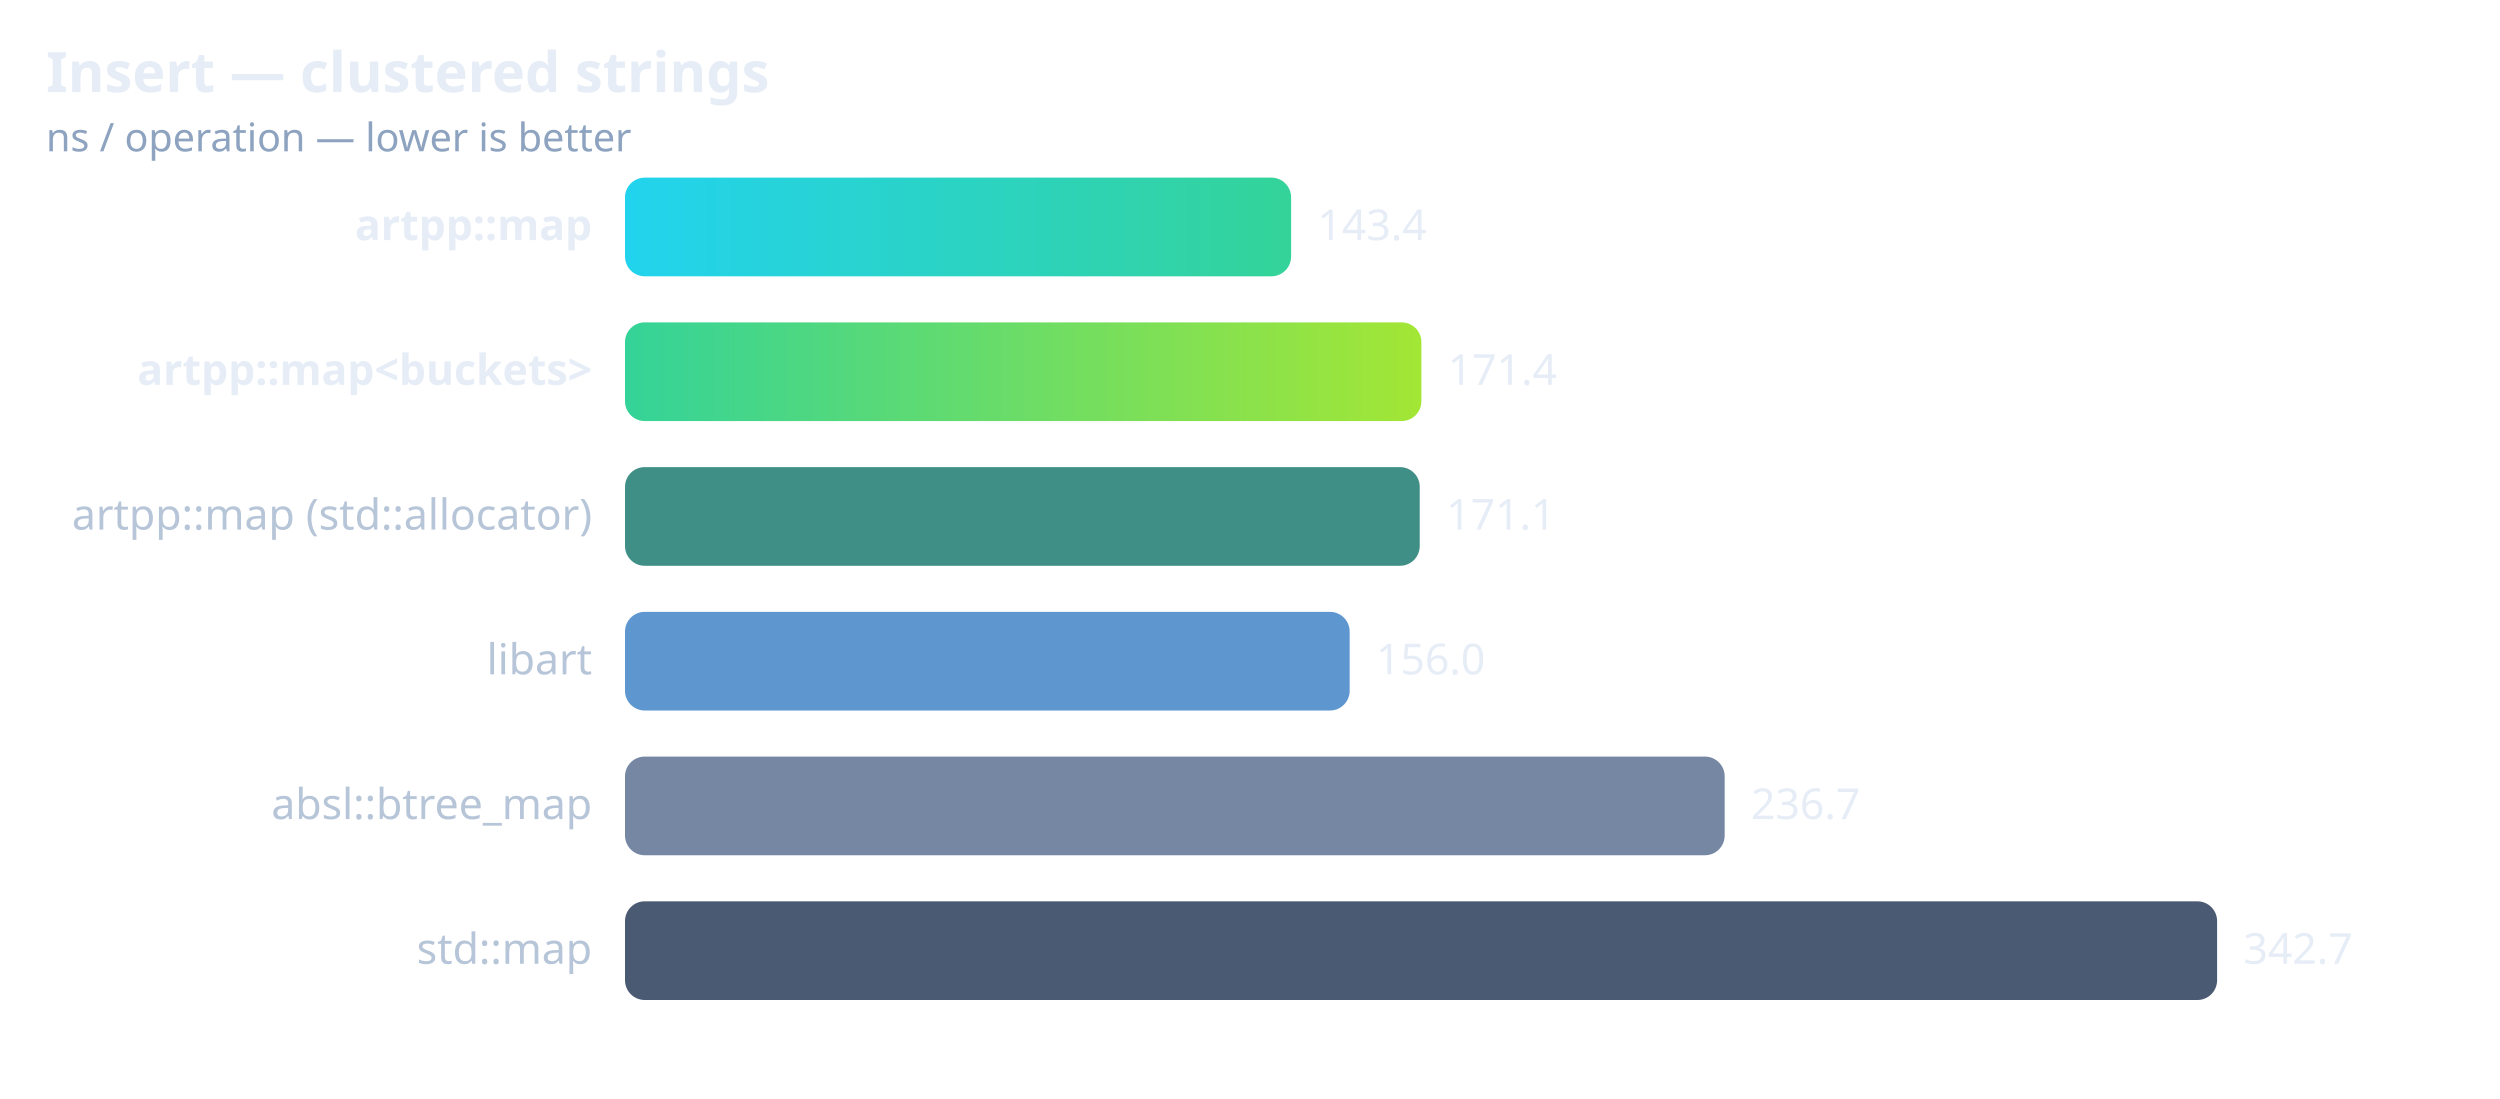
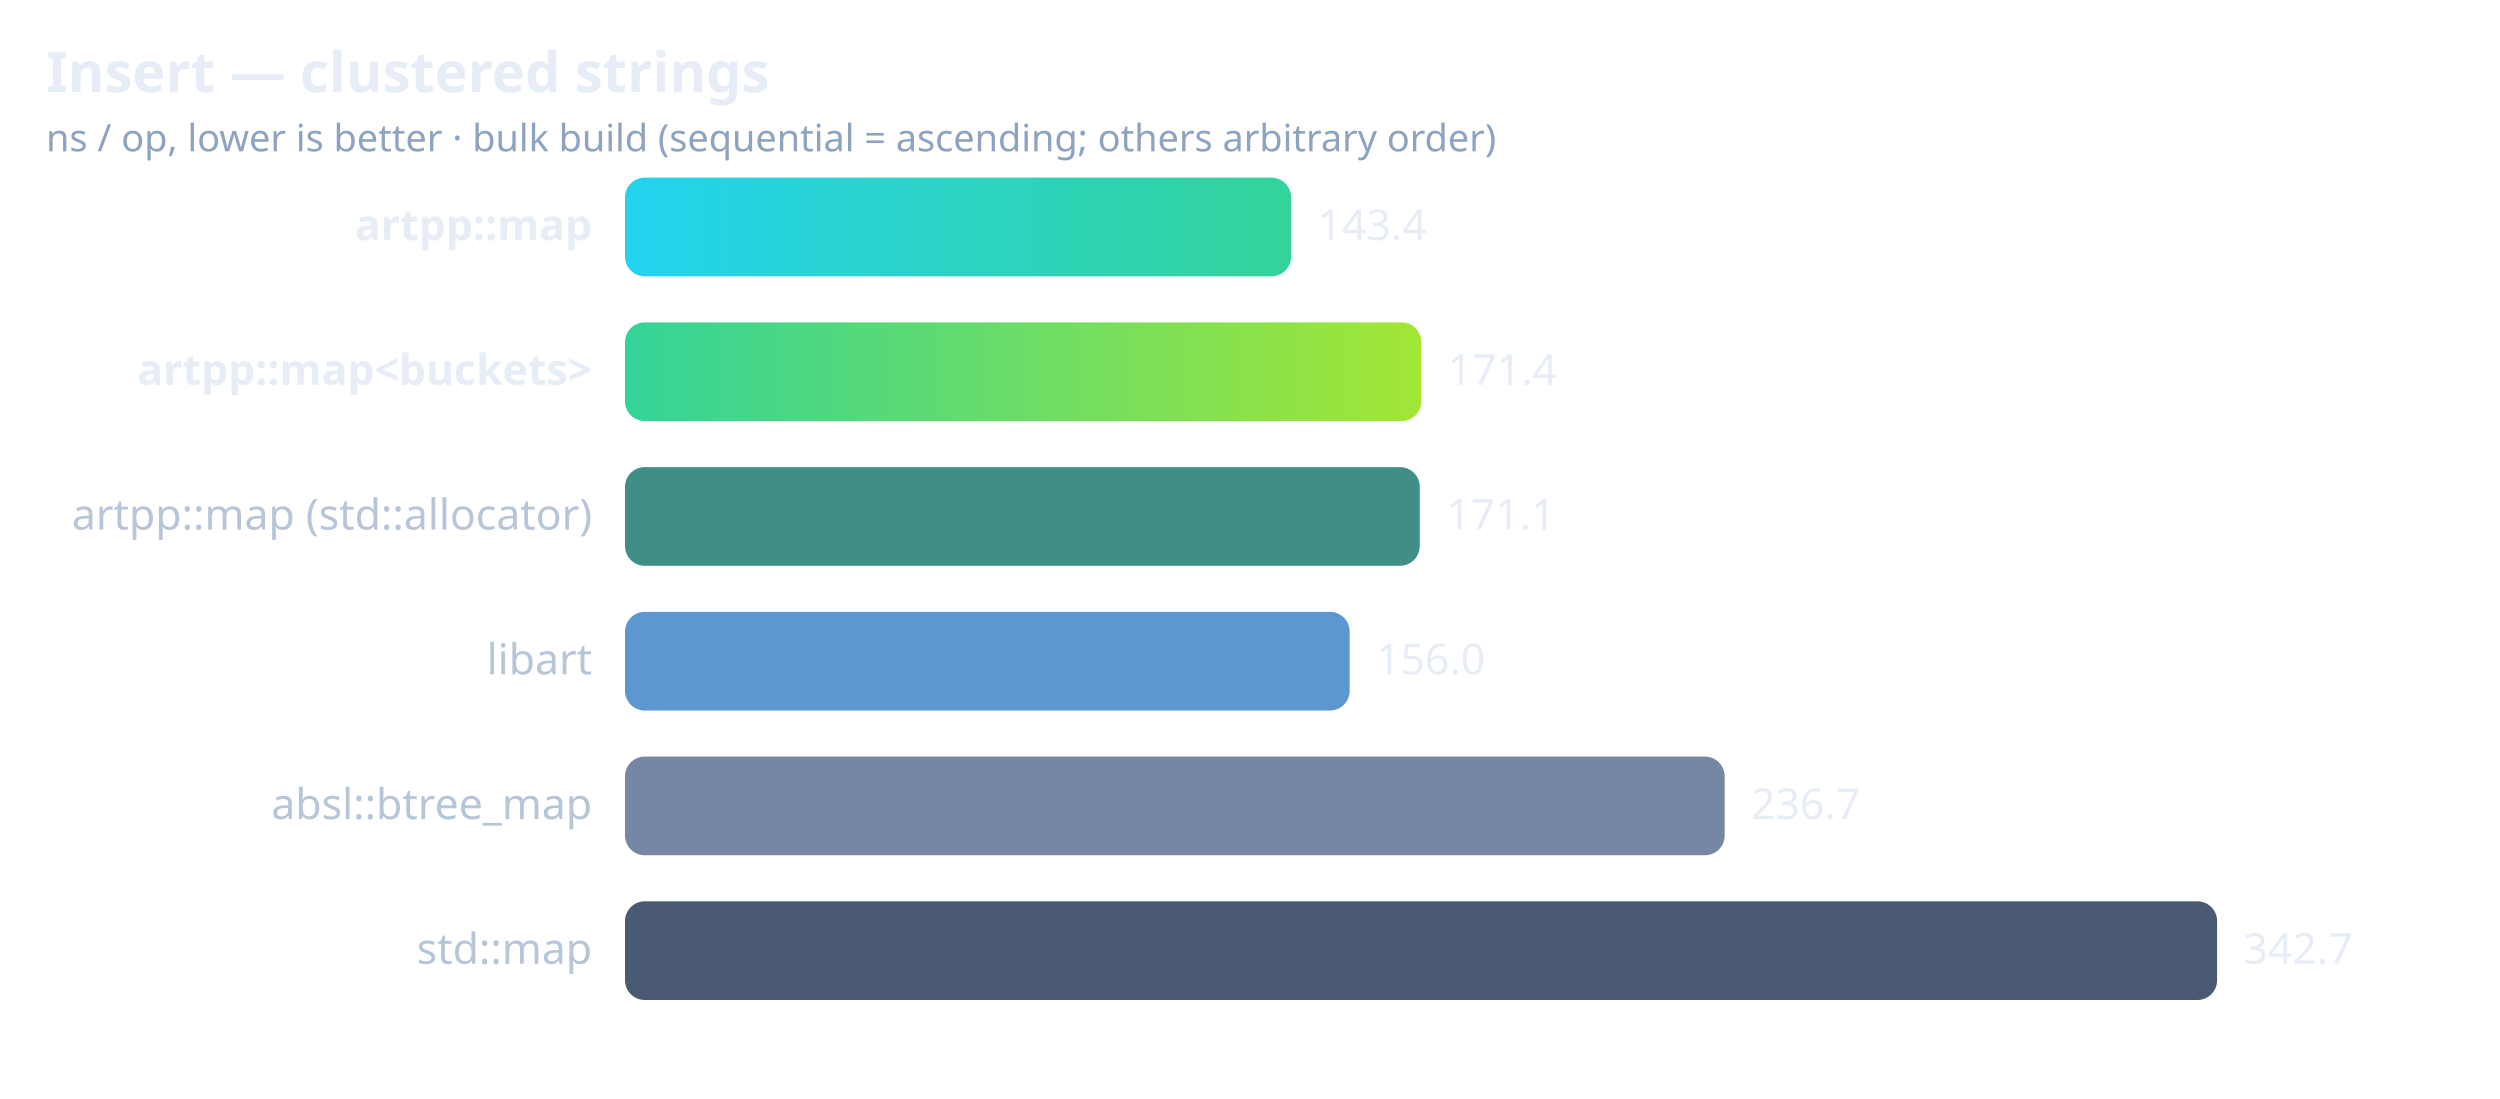
<svg xmlns="http://www.w3.org/2000/svg" viewBox="0 0 760 334" font-family="ui-sans-serif, system-ui, sans-serif" role="img" aria-label="Insert — clustered strings">
  <defs>
    <linearGradient id="hot" x1="0" y1="0" x2="1" y2="0">
      <stop offset="0" stop-color="#22d3ee" />
      <stop offset="1" stop-color="#34d399" />
    </linearGradient>
    <linearGradient id="hot2" x1="0" y1="0" x2="1" y2="0">
      <stop offset="0" stop-color="#34d399" />
      <stop offset="1" stop-color="#a3e635" />
    </linearGradient>
  </defs>
  <text x="14" y="28" font-size="17" font-weight="600" fill="#e6edf6">Insert — clustered strings</text>
-   <text x="14" y="46" font-size="12" fill="#8da3bf">ns / operation — lower is better</text>
+   <text x="14" y="46" font-size="11.5" fill="#8da3bf">ns / op, lower is better · bulk build (sequential = ascending; others arbitrary order)</text>
  <text x="180" y="73.0" font-size="13" font-weight="600" fill="#e6edf6" text-anchor="end">artpp::map</text>
  <rect x="190" y="54" width="202.5" height="30" rx="6" fill="url(#hot)" />
  <text x="400.503" y="73.0" font-size="13" fill="#e6edf6">143.4</text>
  <text x="180" y="117.0" font-size="13" font-weight="600" fill="#e6edf6" text-anchor="end">artpp::map&lt;buckets&gt;</text>
  <rect x="190" y="98" width="242.1" height="30" rx="6" fill="url(#hot2)" />
  <text x="440.106" y="117.0" font-size="13" fill="#e6edf6">171.4</text>
  <text x="180" y="161.0" font-size="13" font-weight="400" fill="#b7c5d8" text-anchor="end">artpp::map (std::allocator)</text>
  <rect x="190" y="142" width="241.6" height="30" rx="6" fill="#3f8f86" />
  <text x="439.64" y="161.0" font-size="13" fill="#e6edf6">171.1</text>
  <text x="180" y="205.0" font-size="13" font-weight="400" fill="#b7c5d8" text-anchor="end">libart</text>
  <rect x="190" y="186" width="220.3" height="30" rx="6" fill="#5e97d0" />
  <text x="418.299" y="205.0" font-size="13" fill="#e6edf6">156.0</text>
  <text x="180" y="249.0" font-size="13" font-weight="400" fill="#b7c5d8" text-anchor="end">absl::btree_map</text>
  <rect x="190" y="230" width="334.3" height="30" rx="6" fill="#7587a3" />
  <text x="532.304" y="249.0" font-size="13" fill="#e6edf6">236.7</text>
  <text x="180" y="293.0" font-size="13" font-weight="400" fill="#b7c5d8" text-anchor="end">std::map</text>
  <rect x="190" y="274" width="484.0" height="30" rx="6" fill="#4a5a73" />
  <text x="682.0" y="293.0" font-size="13" fill="#e6edf6">342.7</text>
</svg>
